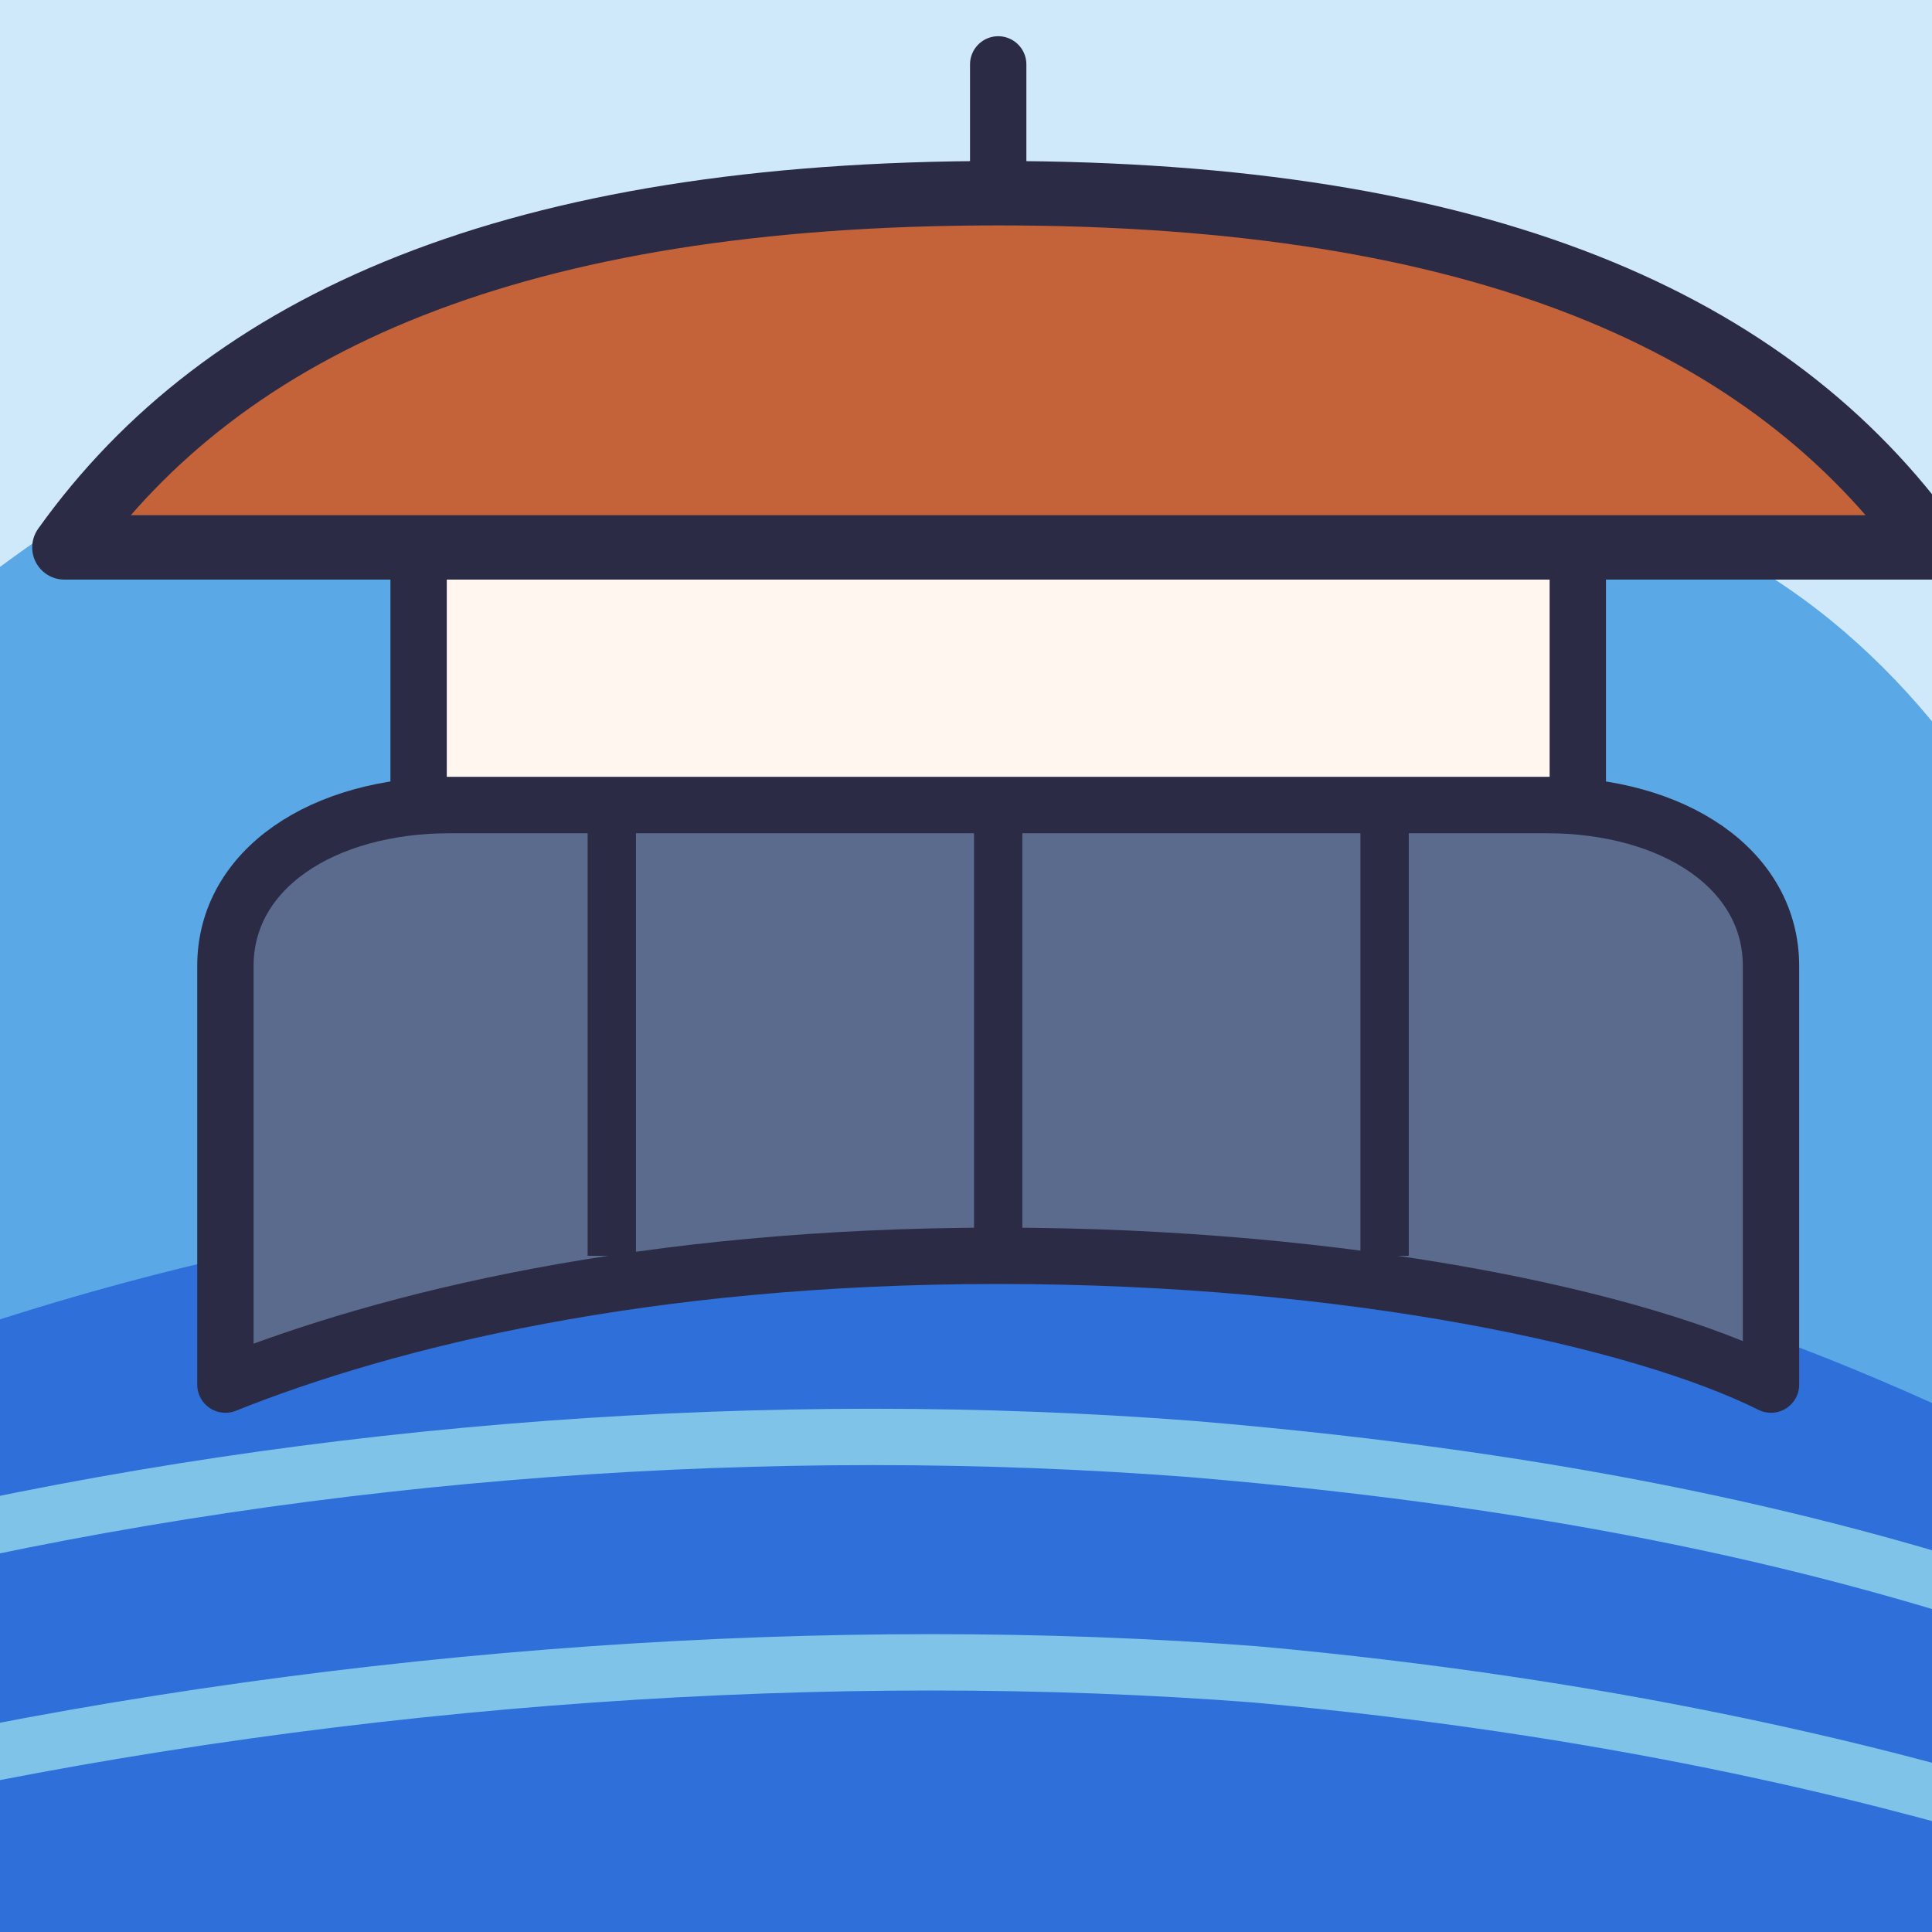
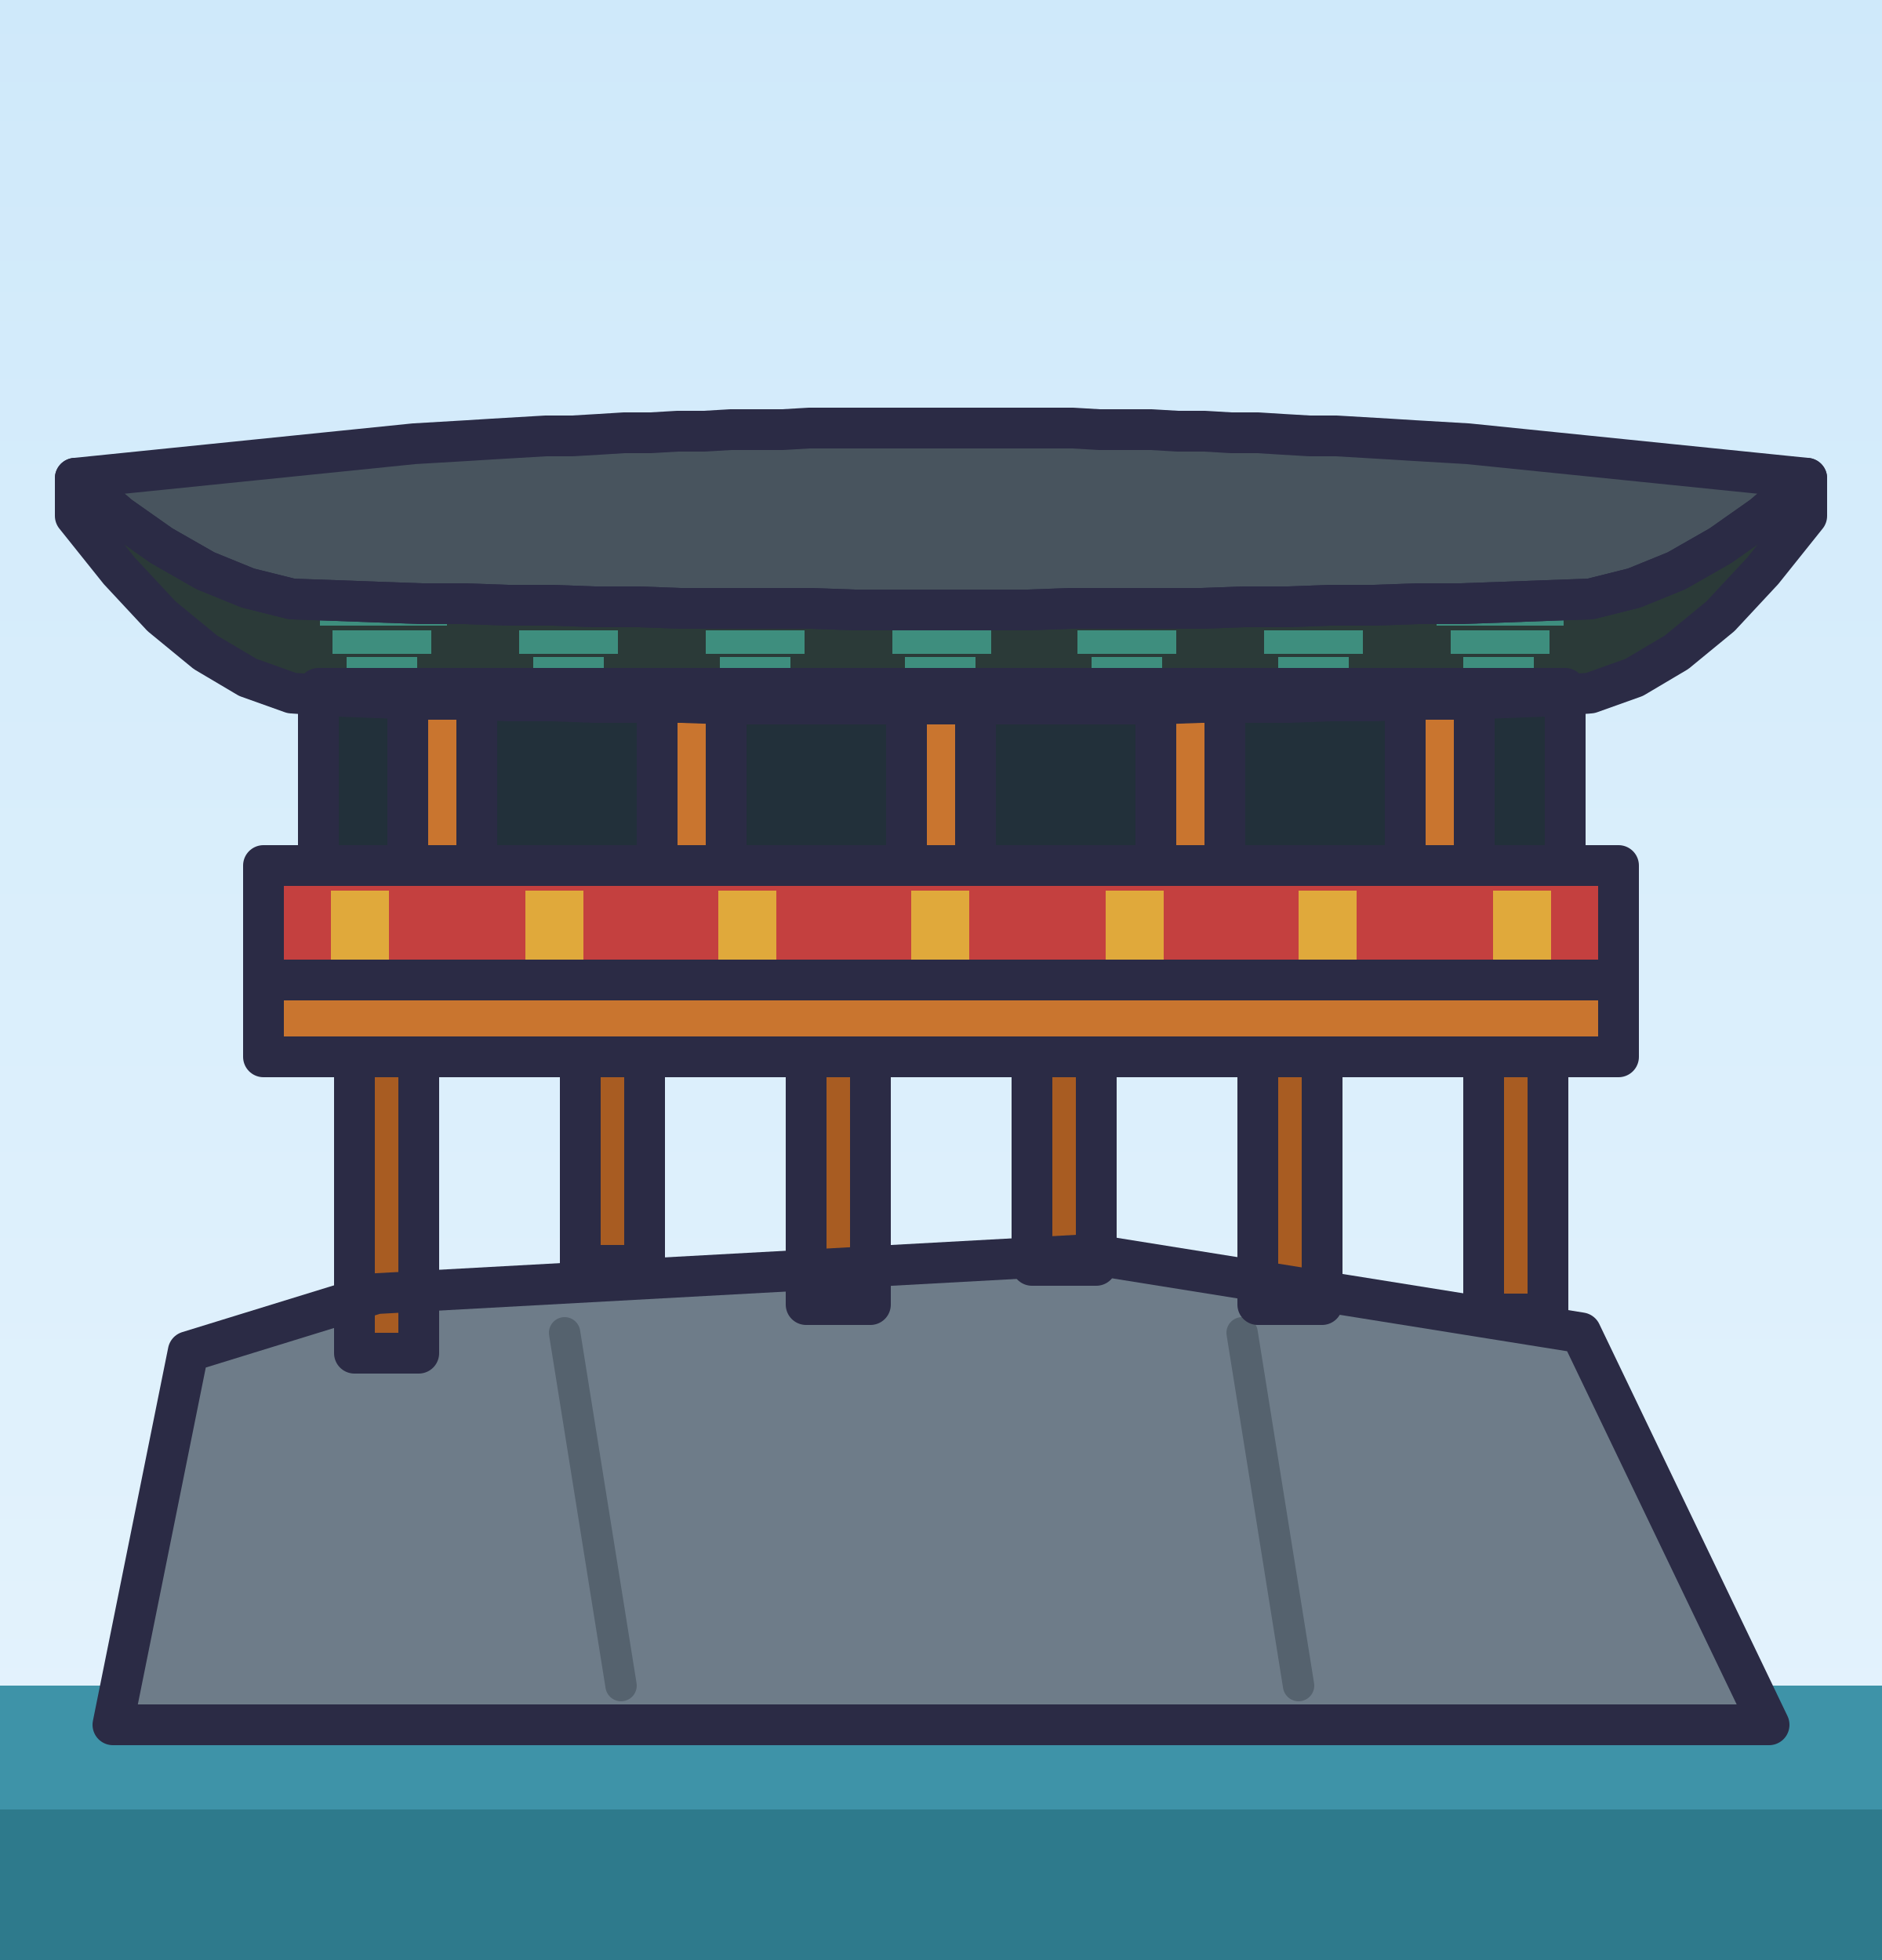
- <svg xmlns="http://www.w3.org/2000/svg" viewBox="0 0 120 120" width="120" height="120" role="img" aria-label="삼척 죽서루" data-landmark="jukseoru-pavilion">
-   <rect x="-6" y="-6" width="132" height="132" fill="#CFE9FA" />
-   <path d="M-6 126V40C8 28 24 20 40 24C54 27 62 36 68 46C74 34 88 28 102 32C114 36 122 46 126 54V126Z" fill="#5AA9E6" />
-   <path d="M-6 126V84C16 76 42 72 68 74C92 76 110 82 126 90V126Z" fill="#2E6FD9" />
-   <path d="M-6 96C20 90 48 88 74 90C98 92 114 96 126 100M-6 110C22 104 52 102 78 104C100 106 116 110 126 113" stroke="#7FC4E8" stroke-width="3.5" fill="none" stroke-linecap="round" />
-   <path d="M14 86V60C14 54 20 50 28 50H96C104 50 110 54 110 60V86C102 82 84 78 62 78C40 78 24 82 14 86Z" fill="#5A6B8D" stroke="#2B2B45" stroke-width="3.5" stroke-linejoin="round" />
-   <rect x="26" y="34" width="72" height="16" fill="#FFF6F0" stroke="#2B2B45" stroke-width="3.5" stroke-linejoin="round" />
-   <path d="M4 34C14 20 32 12 62 12C92 12 110 20 120 34Z" fill="#C4633A" stroke="#2B2B45" stroke-width="4" stroke-linejoin="round" />
-   <path d="M62 12V4" stroke="#2B2B45" stroke-width="3.5" stroke-linecap="round" />
-   <path d="M38 50V78M62 50V78M86 50V78" stroke="#2B2B45" stroke-width="3" fill="none" />
+ <svg xmlns="http://www.w3.org/2000/svg" viewBox="0 0 120 125" width="120" height="125" role="img" aria-label="죽서루" data-landmark="jukseoru-pavilion">
+   <defs>
+     <linearGradient id="sky" x1="0" y1="0" x2="0" y2="1">
+       <stop offset="0" stop-color="#CFE9FA" />
+       <stop offset="1" stop-color="#E6F4FD" />
+     </linearGradient>
+   </defs>
+   <rect width="120" height="125" fill="url(#sky)" />
+   <rect y="107.5" width="120" height="17.5" fill="#3E93A8" />
+   <rect y="115.4" width="120" height="9.6" fill="#2E7A8C" />
+   <path d="M7.2,110.0 L12.0,86.2 L24.0,82.5 L69.6,80.0 L100.8,85.0 L112.8,110.0 Z" fill="#6E7C89" />
+   <path d="M36.0,85.0 L39.6,107.5" stroke="#55626E" stroke-width="2.0" fill="none" stroke-linecap="round" />
+   <path d="M79.2,85.0 L82.8,107.5" stroke="#55626E" stroke-width="2.0" fill="none" stroke-linecap="round" />
+   <rect x="22.6" y="67.4" width="4.1" height="18.9" fill="#A85C22" />
+   <rect x="37.0" y="67.4" width="4.1" height="13.3" fill="#A85C22" />
+   <rect x="51.4" y="67.4" width="4.1" height="15.8" fill="#A85C22" />
+   <rect x="65.8" y="67.4" width="4.1" height="13.3" fill="#A85C22" />
+   <rect x="80.2" y="67.4" width="4.1" height="15.8" fill="#A85C22" />
+   <rect x="94.6" y="67.4" width="4.1" height="16.4" fill="#A85C22" />
+   <rect x="16.8" y="62.5" width="86.4" height="4.9" fill="#C9752F" />
+   <rect x="16.8" y="55.2" width="86.4" height="7.3" fill="#C4403F" />
+   <rect x="21.1" y="56.8" width="3.7" height="5.7" fill="#E0A93B" />
+   <rect x="33.5" y="56.8" width="3.7" height="5.7" fill="#E0A93B" />
+   <rect x="45.8" y="56.8" width="3.7" height="5.7" fill="#E0A93B" />
+   <rect x="58.1" y="56.8" width="3.7" height="5.7" fill="#E0A93B" />
+   <rect x="70.5" y="56.8" width="3.7" height="5.7" fill="#E0A93B" />
+   <rect x="82.8" y="56.8" width="3.7" height="5.7" fill="#E0A93B" />
+   <rect x="95.2" y="56.8" width="3.7" height="5.7" fill="#E0A93B" />
+   <rect x="20.3" y="43.9" width="79.5" height="11.3" fill="#22303A" />
+   <rect x="26.0" y="43.9" width="4.4" height="11.3" fill="#C9752F" />
+   <rect x="41.9" y="43.9" width="4.4" height="11.3" fill="#C9752F" />
+   <rect x="57.8" y="43.9" width="4.4" height="11.3" fill="#C9752F" />
+   <rect x="73.7" y="43.9" width="4.4" height="11.3" fill="#C9752F" />
+   <rect x="89.6" y="43.9" width="4.4" height="11.3" fill="#C9752F" />
+   <path d="M4.8,30.5 L7.6,32.9 L10.3,34.8 L13.1,36.4 L15.8,37.5 L18.6,38.2 L21.4,38.3 L24.1,38.4 L26.9,38.5 L29.6,38.5 L32.4,38.6 L35.2,38.6 L37.9,38.7 L40.7,38.7 L43.4,38.8 L46.2,38.8 L49.0,38.8 L51.7,38.8 L54.5,38.9 L57.2,38.9 L60.0,38.9 L62.8,38.9 L65.5,38.9 L68.3,38.8 L71.0,38.8 L73.8,38.8 L76.6,38.8 L79.3,38.7 L82.1,38.7 L84.8,38.6 L87.6,38.6 L90.4,38.5 L93.1,38.5 L95.9,38.4 L98.6,38.3 L101.4,38.2 L104.2,37.5 L106.9,36.4 L109.7,34.8 L112.4,32.9 L115.2,30.5 L115.2,32.9 L112.4,36.4 L109.7,39.3 L106.9,41.6 L104.2,43.2 L101.4,44.2 L98.6,44.4 L95.9,44.5 L93.1,44.6 L90.4,44.6 L87.6,44.7 L84.8,44.7 L82.1,44.8 L79.3,44.8 L76.6,44.8 L73.8,44.9 L71.0,44.9 L68.3,44.9 L65.5,44.9 L62.8,44.9 L60.0,44.9 L57.2,44.9 L54.5,44.9 L51.7,44.9 L49.0,44.9 L46.2,44.9 L43.4,44.8 L40.7,44.8 L37.9,44.8 L35.2,44.7 L32.4,44.7 L29.6,44.6 L26.9,44.6 L24.1,44.5 L21.4,44.4 L18.6,44.2 L15.8,43.2 L13.1,41.6 L10.3,39.3 L7.6,36.4 L4.8,32.9 Z" fill="#2B3A38" />
+   <path d="M26.4,28.3 L28.1,28.2 L29.8,28.1 L31.4,28.0 L33.1,27.9 L34.8,27.8 L36.5,27.8 L38.2,27.7 L39.8,27.6 L41.5,27.6 L43.2,27.5 L44.9,27.5 L46.6,27.4 L48.2,27.4 L49.9,27.4 L51.6,27.3 L53.3,27.3 L55.0,27.3 L56.6,27.3 L58.3,27.3 L60.0,27.3 L61.7,27.3 L63.4,27.3 L65.0,27.3 L66.7,27.3 L68.4,27.3 L70.1,27.4 L71.8,27.4 L73.4,27.4 L75.1,27.5 L76.8,27.5 L78.5,27.6 L80.2,27.6 L81.8,27.7 L83.5,27.8 L85.2,27.8 L86.9,27.9 L88.6,28.0 L90.2,28.1 L91.9,28.2 L93.6,28.3 L115.2,30.5 L112.4,32.9 L109.7,34.8 L106.9,36.4 L104.2,37.5 L101.4,38.2 L98.6,38.3 L95.9,38.4 L93.1,38.5 L90.4,38.5 L87.6,38.6 L84.8,38.6 L82.1,38.7 L79.3,38.7 L76.6,38.8 L73.8,38.8 L71.0,38.8 L68.3,38.8 L65.5,38.9 L62.8,38.9 L60.0,38.9 L57.2,38.9 L54.5,38.9 L51.7,38.8 L49.0,38.8 L46.2,38.8 L43.4,38.8 L40.7,38.7 L37.9,38.7 L35.2,38.6 L32.4,38.6 L29.6,38.5 L26.9,38.5 L24.1,38.4 L21.4,38.3 L18.6,38.2 L15.8,37.5 L13.1,36.4 L10.3,34.8 L7.6,32.9 L4.8,30.5 Z" fill="#48545E" />
+   <rect x="20.4" y="38.4" width="8.1" height="1.5" fill="#3E8E7E" />
+   <rect x="21.2" y="40.2" width="6.3" height="1.5" fill="#3E8E7E" />
+   <rect x="22.1" y="41.9" width="4.5" height="1.5" fill="#3E8E7E" />
+   <rect x="32.2" y="38.4" width="8.1" height="1.5" fill="#3E8E7E" />
+   <rect x="33.1" y="40.2" width="6.3" height="1.5" fill="#3E8E7E" />
+   <rect x="34.0" y="41.9" width="4.5" height="1.5" fill="#3E8E7E" />
+   <rect x="44.1" y="38.4" width="8.1" height="1.5" fill="#3E8E7E" />
+   <rect x="45.0" y="40.2" width="6.3" height="1.5" fill="#3E8E7E" />
+   <rect x="45.9" y="41.9" width="4.5" height="1.5" fill="#3E8E7E" />
+   <rect x="56.0" y="38.4" width="8.1" height="1.5" fill="#3E8E7E" />
+   <rect x="56.9" y="40.2" width="6.3" height="1.5" fill="#3E8E7E" />
+   <rect x="57.7" y="41.9" width="4.5" height="1.5" fill="#3E8E7E" />
+   <rect x="67.8" y="38.4" width="8.1" height="1.5" fill="#3E8E7E" />
+   <rect x="68.7" y="40.2" width="6.3" height="1.5" fill="#3E8E7E" />
+   <rect x="69.6" y="41.9" width="4.5" height="1.5" fill="#3E8E7E" />
+   <rect x="79.7" y="38.4" width="8.1" height="1.5" fill="#3E8E7E" />
+   <rect x="80.6" y="40.2" width="6.3" height="1.5" fill="#3E8E7E" />
+   <rect x="81.5" y="41.9" width="4.5" height="1.5" fill="#3E8E7E" />
+   <rect x="91.6" y="38.4" width="8.1" height="1.5" fill="#3E8E7E" />
+   <rect x="92.5" y="40.2" width="6.3" height="1.5" fill="#3E8E7E" />
+   <rect x="93.3" y="41.9" width="4.5" height="1.5" fill="#3E8E7E" />
+   <g fill="none" stroke="#2B2B45" stroke-width="2.6" stroke-linejoin="round" stroke-linecap="round">
+     <path d="M7.2,110.0 L12.0,86.2 L24.0,82.5 L69.6,80.0 L100.8,85.0 L112.8,110.0 Z" />
+     <rect x="22.6" y="67.4" width="4.1" height="18.9" />
+     <rect x="37.0" y="67.4" width="4.1" height="13.3" />
+     <rect x="51.4" y="67.4" width="4.1" height="15.8" />
+     <rect x="65.8" y="67.4" width="4.1" height="13.3" />
+     <rect x="80.2" y="67.4" width="4.1" height="15.8" />
+     <rect x="94.6" y="67.4" width="4.1" height="16.4" />
+     <rect x="16.8" y="62.5" width="86.4" height="4.9" />
+     <rect x="16.8" y="55.2" width="86.4" height="7.3" />
+     <rect x="20.3" y="43.9" width="79.5" height="11.3" />
+     <rect x="26.0" y="43.9" width="4.4" height="11.3" />
+     <rect x="41.9" y="43.9" width="4.4" height="11.3" />
+     <rect x="57.8" y="43.9" width="4.4" height="11.3" />
+     <rect x="73.7" y="43.9" width="4.4" height="11.3" />
+     <rect x="89.6" y="43.9" width="4.4" height="11.3" />
+     <path d="M26.4,28.3 L28.1,28.2 L29.8,28.1 L31.4,28.0 L33.1,27.9 L34.8,27.8 L36.5,27.8 L38.2,27.7 L39.8,27.6 L41.5,27.6 L43.2,27.5 L44.9,27.5 L46.6,27.4 L48.2,27.4 L49.9,27.4 L51.6,27.3 L53.3,27.3 L55.0,27.3 L56.6,27.3 L58.3,27.3 L60.0,27.3 L61.7,27.3 L63.4,27.3 L65.0,27.3 L66.7,27.3 L68.4,27.3 L70.1,27.4 L71.8,27.4 L73.4,27.4 L75.1,27.5 L76.8,27.5 L78.5,27.6 L80.2,27.6 L81.8,27.7 L83.5,27.8 L85.2,27.8 L86.9,27.9 L88.6,28.0 L90.2,28.1 L91.9,28.2 L93.6,28.3 L115.2,30.5 L112.4,32.9 L109.7,34.8 L106.9,36.4 L104.2,37.5 L101.4,38.2 L98.6,38.3 L95.9,38.4 L93.1,38.5 L90.4,38.5 L87.6,38.6 L84.8,38.6 L82.1,38.7 L79.3,38.7 L76.6,38.8 L73.8,38.8 L71.0,38.8 L68.3,38.8 L65.5,38.9 L62.8,38.9 L60.0,38.9 L57.2,38.9 L54.5,38.9 L51.7,38.8 L49.0,38.8 L46.2,38.8 L43.4,38.8 L40.7,38.7 L37.9,38.7 L35.2,38.6 L32.4,38.6 L29.6,38.5 L26.9,38.5 L24.1,38.4 L21.4,38.3 L18.6,38.2 L15.8,37.5 L13.1,36.4 L10.3,34.8 L7.6,32.9 L4.8,30.5 Z" />
+     <path d="M4.8,30.5 L7.6,32.9 L10.3,34.8 L13.1,36.4 L15.8,37.5 L18.6,38.2 L21.4,38.3 L24.1,38.4 L26.9,38.5 L29.6,38.5 L32.4,38.6 L35.2,38.6 L37.9,38.7 L40.7,38.7 L43.4,38.8 L46.2,38.8 L49.0,38.8 L51.7,38.8 L54.5,38.9 L57.2,38.9 L60.0,38.9 L62.8,38.9 L65.5,38.9 L68.3,38.8 L71.0,38.8 L73.8,38.8 L76.6,38.8 L79.3,38.7 L82.1,38.7 L84.8,38.6 L87.6,38.6 L90.4,38.5 L93.1,38.5 L95.9,38.4 L98.6,38.3 L101.4,38.2 L104.2,37.5 L106.9,36.4 L109.7,34.8 L112.4,32.9 L115.2,30.5 L115.2,32.9 L112.4,36.4 L109.7,39.3 L106.9,41.6 L104.2,43.2 L101.4,44.2 L98.6,44.4 L95.9,44.5 L93.1,44.6 L90.4,44.6 L87.6,44.7 L84.8,44.7 L82.1,44.8 L79.3,44.8 L76.6,44.8 L73.8,44.9 L71.0,44.9 L68.3,44.9 L65.5,44.9 L62.8,44.9 L60.0,44.9 L57.2,44.9 L54.5,44.9 L51.7,44.9 L49.0,44.9 L46.2,44.9 L43.4,44.8 L40.7,44.8 L37.9,44.8 L35.2,44.7 L32.4,44.7 L29.6,44.6 L26.9,44.6 L24.1,44.5 L21.4,44.4 L18.6,44.2 L15.8,43.2 L13.1,41.6 L10.3,39.3 L7.6,36.4 L4.8,32.9 Z" />
+   </g>
</svg>
